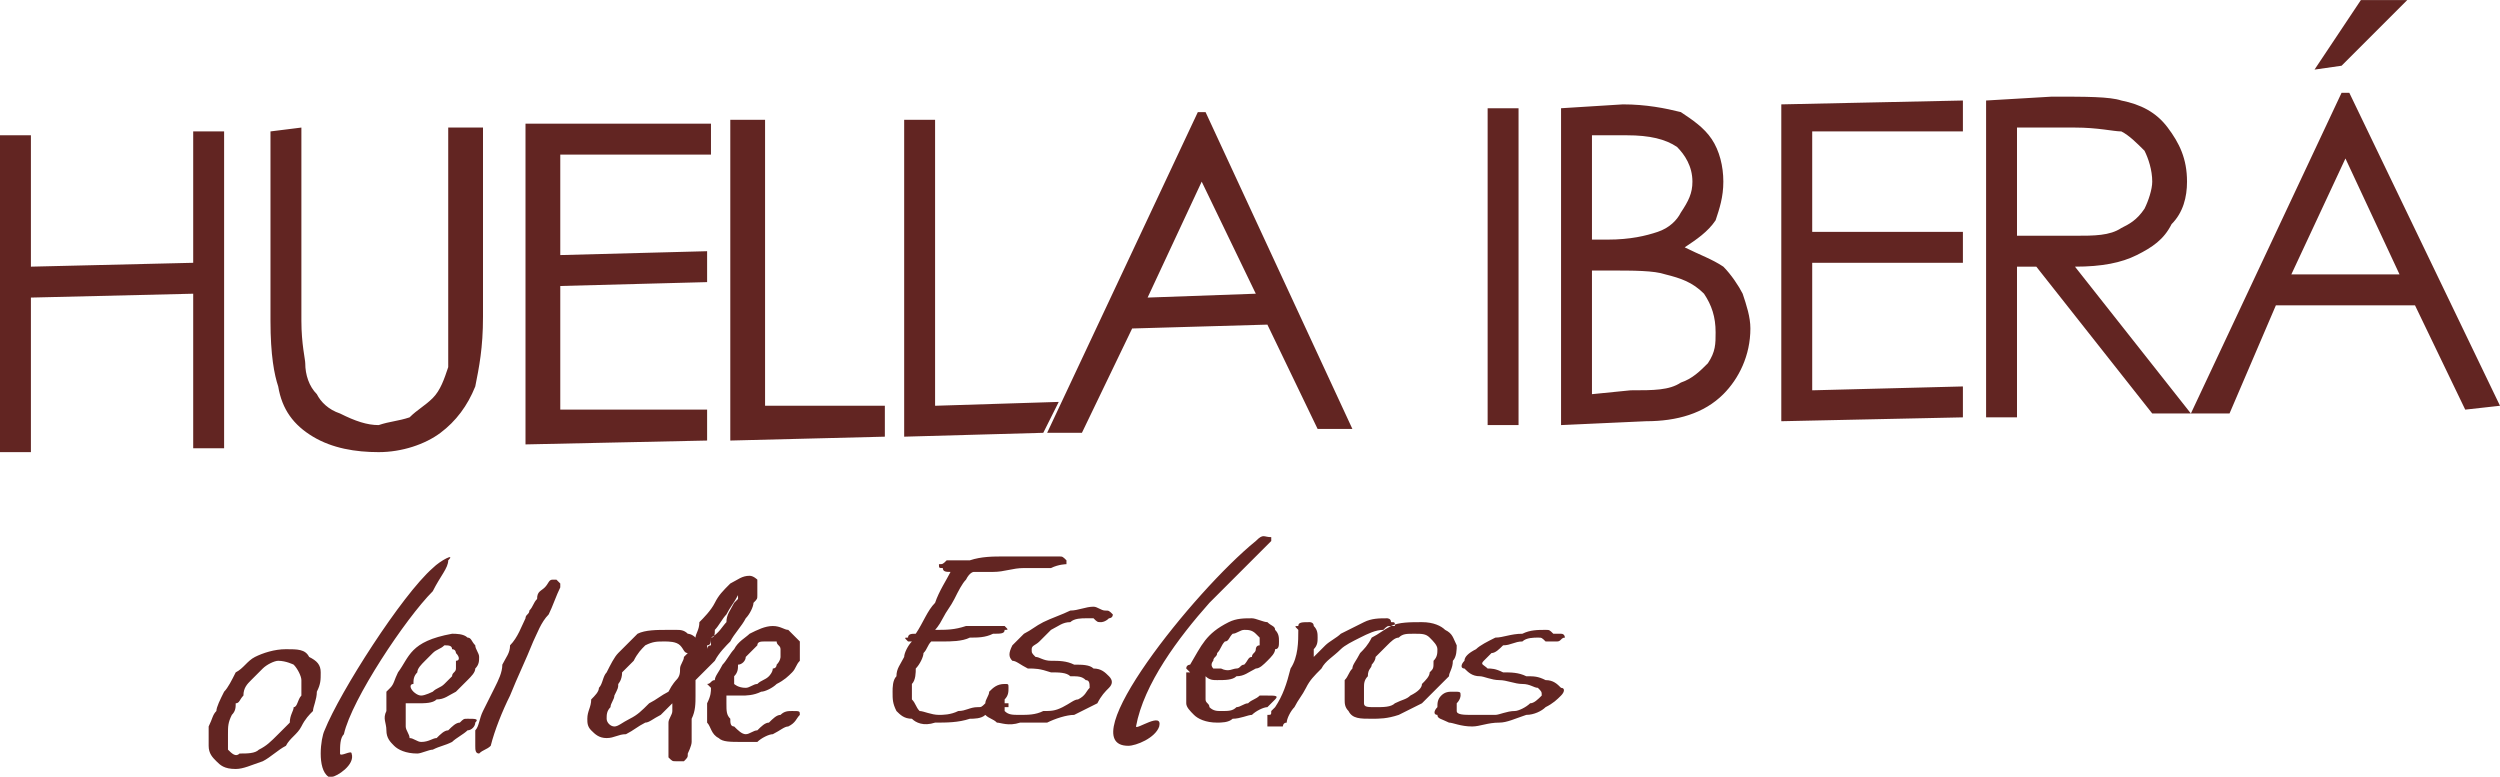
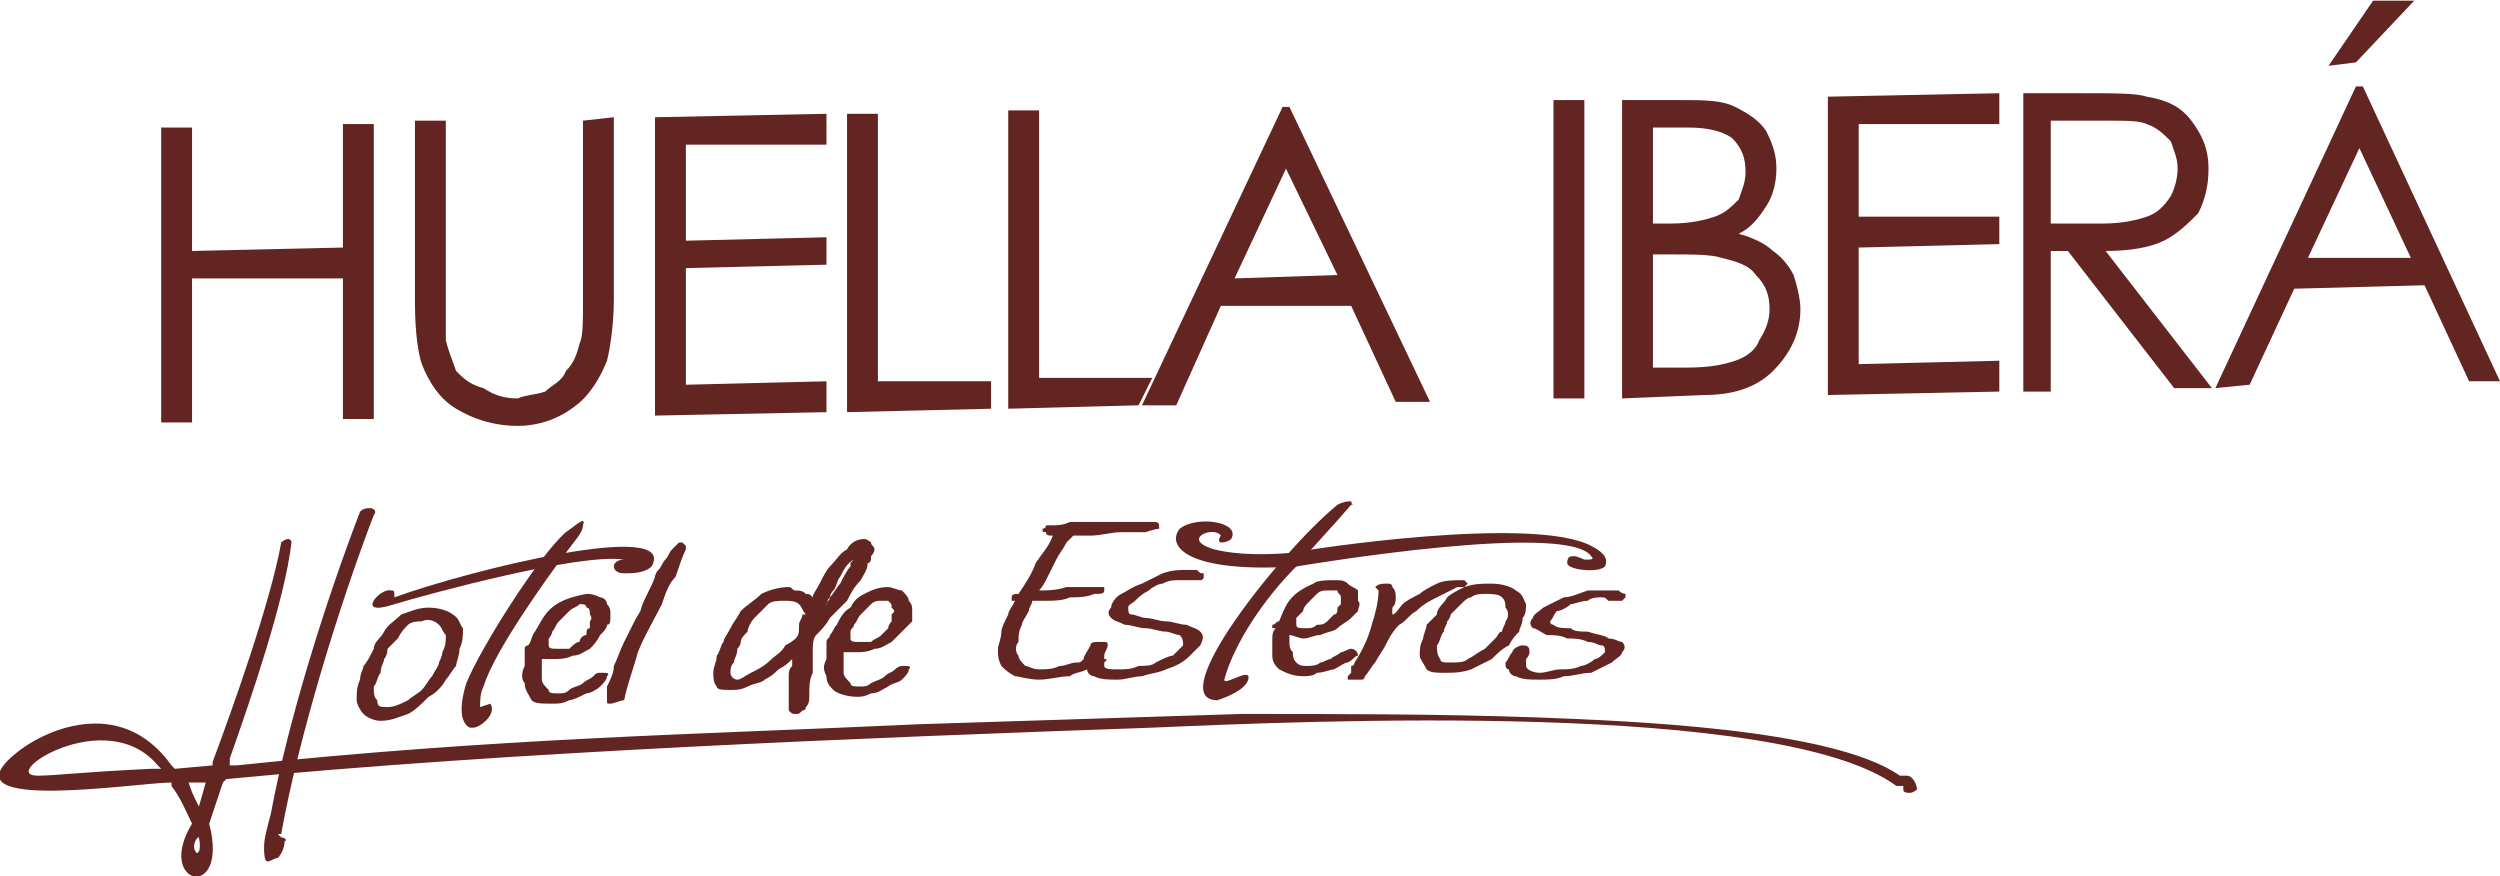
- <svg xmlns="http://www.w3.org/2000/svg" xml:space="preserve" width="63.466mm" height="19.719mm" version="1.1" style="shape-rendering:geometricPrecision; text-rendering:geometricPrecision; image-rendering:optimizeQuality; fill-rule:evenodd; clip-rule:evenodd" viewBox="0 0 647 201">
+ <svg xmlns="http://www.w3.org/2000/svg" xml:space="preserve" width="67.878mm" height="23.778mm" version="1.1" style="shape-rendering:geometricPrecision; text-rendering:geometricPrecision; image-rendering:optimizeQuality; fill-rule:evenodd; clip-rule:evenodd" viewBox="0 0 729 255">
  <defs>
    <style type="text/css">
   
    .fil0 {fill:#622522}
   
  </style>
  </defs>
  <g id="Capa_x0020_1">
-     <path class="fil0" d="M0 35l8 0 0 34 42 -1 0 -34 8 0 0 82 -8 0 0 -40 -42 1 0 40 -8 0 0 -82zm70 -1l8 -1 0 50c0,6 1,10 1,11 0,3 1,6 3,8 1,2 3,4 6,5 4,2 7,3 10,3 3,-1 5,-1 8,-2 2,-2 4,-3 6,-5 2,-2 3,-5 4,-8 0,-2 0,-6 0,-13l0 -49 9 0 0 49c0,8 -1,13 -2,18 -2,5 -5,9 -9,12 -4,3 -10,5 -16,5 -6,0 -12,-1 -17,-4 -5,-3 -8,-7 -9,-13 -1,-3 -2,-8 -2,-17l0 -49zm66 -2l48 0 0 8 -39 0 0 26 38 -1 0 8 -38 1 0 32 38 0 0 8 -47 1 0 -83zm53 -1l9 0 0 74 31 0 0 8 -40 1 0 -83zm45 0l8 0 0 74 32 -1 -4 8 -36 1 0 -82zm78 -2l38 82 -9 0 -13 -27 -35 1 -13 27 -9 0 39 -83 2 0zm-1 18l-14 30 28 -1 -14 -29zm74 -19l8 0 0 82 -8 0 0 -82zm19 0l16 -1c6,0 11,1 15,2 3,2 6,4 8,7 2,3 3,7 3,11 0,4 -1,7 -2,10 -2,3 -5,5 -8,7 4,2 7,3 10,5 2,2 4,5 5,7 1,3 2,6 2,9 0,7 -3,13 -7,17 -5,5 -12,7 -20,7l-22 1 0 -82zm8 7l0 27 4 0c6,0 10,-1 13,-2 3,-1 5,-3 6,-5 2,-3 3,-5 3,-8 0,-4 -2,-7 -4,-9 -3,-2 -7,-3 -13,-3l-9 0zm0 35l0 32 10 -1c6,0 10,0 13,-2 3,-1 5,-3 7,-5 2,-3 2,-5 2,-8 0,-4 -1,-7 -3,-10 -3,-3 -6,-4 -10,-5 -3,-1 -8,-1 -15,-1l-4 0zm49 -43l47 -1 0 8 -39 0 0 26 39 0 0 8 -39 0 0 33 39 -1 0 8 -47 1 0 -82zm53 -1l17 -1c9,0 15,0 18,1 5,1 9,3 12,7 3,4 5,8 5,14 0,4 -1,8 -4,11 -2,4 -5,6 -9,8 -4,2 -9,3 -16,3l30 38 -10 0 -30 -38 -5 0 0 39 -8 0 0 -82zm8 7l0 28 15 0c5,0 9,0 12,-2 2,-1 4,-2 6,-5 1,-2 2,-5 2,-7 0,-3 -1,-6 -2,-8 -2,-2 -4,-4 -6,-5 -2,0 -6,-1 -12,-1l-15 0zm86 -9l39 81 -9 1 -13 -27 -36 0 -12 28 -10 0 39 -83 2 0zm-1 17l-14 30 28 0 -14 -30zm4 -41l12 0 -17 17 -7 1 12 -18z" />
-     <path class="fil0" d="M56 184c0,-1 1,-3 2,-5 1,-1 2,-3 3,-5 2,-1 3,-3 5,-4 2,-1 5,-2 8,-2 3,0 5,0 6,2 2,1 3,2 3,4 0,2 0,3 -1,5 0,2 -1,4 -1,5 -1,1 -2,2 -3,4 -1,2 -3,3 -4,5 -2,1 -4,3 -6,4 -3,1 -5,2 -7,2 -3,0 -4,-1 -5,-2 -1,-1 -2,-2 -2,-4 0,-2 0,-3 0,-5 1,-2 1,-3 2,-4zm344 -21c1,0 1,0 2,1 2,0 2,0 2,0 1,0 1,1 1,1 -1,0 -1,1 -2,1 0,0 -1,0 -2,0 0,0 -1,0 -1,0 -1,-1 -1,-1 -2,-1 -1,0 -3,0 -4,1 -2,0 -3,1 -5,1 -1,1 -2,2 -3,2 -1,1 -2,2 -2,2 -1,1 0,1 1,2 1,0 2,0 4,1 2,0 4,0 6,1 2,0 3,0 5,1 2,0 3,1 4,2 1,0 1,1 0,2 -1,1 -2,2 -4,3 -1,1 -3,2 -5,2 -3,1 -5,2 -7,2 -3,0 -5,1 -7,1 -3,0 -5,-1 -6,-1 -2,-1 -3,-1 -3,-2 -1,0 -1,-1 0,-2 0,-1 0,-2 1,-3 1,-1 2,-1 3,-1 2,0 2,0 2,1 0,0 0,1 -1,2 0,1 0,2 0,2 0,1 2,1 4,1 2,0 4,0 6,0 1,0 3,-1 5,-1 1,0 3,-1 4,-2 1,0 2,-1 3,-2 0,-1 0,-1 -1,-2 -1,0 -2,-1 -4,-1 -2,0 -4,-1 -6,-1 -2,0 -4,-1 -5,-1 -2,0 -3,-1 -4,-2 -1,0 -1,-1 0,-2 0,-1 1,-2 3,-3 1,-1 3,-2 5,-3 2,0 4,-1 7,-1 2,-1 4,-1 6,-1zm-50 10c0,-1 1,-2 2,-4 1,-1 2,-2 3,-4 2,-1 3,-2 5,-3 2,-1 5,-1 8,-1 3,0 5,1 6,2 2,1 2,2 3,4 0,1 0,3 -1,4 0,2 -1,3 -1,4 -1,1 -2,2 -3,3 -1,1 -3,3 -4,4 -2,1 -4,2 -6,3 -3,1 -5,1 -7,1 -3,0 -5,0 -6,-2 -1,-1 -1,-2 -1,-3 0,-2 0,-3 0,-5 1,-1 1,-2 2,-3zm20 1c1,-1 1,-1 1,-3 1,-1 1,-2 1,-3 0,-1 -1,-2 -2,-3 -1,-1 -2,-1 -4,-1 -2,0 -3,0 -4,1 -1,0 -2,1 -3,2 -1,1 -2,2 -3,3 0,1 -1,2 -1,2 0,1 -1,1 -1,3 -1,1 -1,2 -1,3 0,2 0,3 0,4 0,1 1,1 3,1 2,0 4,0 5,-1 2,-1 3,-1 4,-2 2,-1 3,-2 3,-3 1,-1 2,-2 2,-3zm-41 14c0,0 -1,0 -1,0 0,0 0,-1 0,-1 0,-1 0,-1 0,-2 1,0 1,0 1,-1 0,0 1,-1 1,-1 2,-3 3,-6 4,-10 2,-3 2,-7 2,-10 0,0 0,0 0,0 -1,-1 -1,-1 0,-1 0,-1 1,-1 3,-1 0,0 1,0 1,1 1,1 1,2 1,3 0,1 0,2 -1,3 0,1 0,2 0,2 1,-1 2,-2 3,-3 1,-1 3,-2 4,-3 2,-1 4,-2 6,-3 2,-1 4,-1 6,-1 0,0 1,0 1,1 1,0 1,0 1,1 -1,0 -1,0 -1,0 -1,0 -1,0 -2,1 -2,0 -4,1 -6,2 -2,1 -4,2 -5,3 -2,2 -4,3 -5,5 -2,2 -3,3 -4,5 -1,2 -2,3 -3,5 -1,1 -2,3 -2,4 -1,0 -1,1 -1,1 -1,0 -2,0 -3,0zm-21 -14c-1,0 -1,0 -1,0 0,-1 0,-1 0,-1 0,-1 1,-1 1,-1 3,-5 4,-8 10,-11 2,-1 4,-1 6,-1 1,0 3,1 4,1 1,1 2,1 2,2 1,1 1,2 1,3 0,1 0,2 -1,2 0,1 -1,2 -2,3 -1,1 -2,2 -3,2 -2,1 -3,2 -5,2 -1,1 -3,1 -5,1 -1,0 -2,0 -3,-1 0,1 0,2 0,3 0,1 0,2 0,3 0,1 1,1 1,2 1,1 2,1 3,1 2,0 3,0 4,-1 1,0 2,-1 3,-1 1,-1 2,-1 3,-2 1,0 2,0 2,0 2,0 3,0 2,1 0,0 -1,1 -2,2 -1,0 -3,1 -4,2 -1,0 -3,1 -5,1 -1,1 -3,1 -4,1 -3,0 -5,-1 -6,-2 -1,-1 -2,-2 -2,-3 0,-2 0,-3 0,-5 0,-1 0,-3 0,-4 0,0 1,1 1,1zm-14 14c0,1 7,-4 6,0 -1,3 -6,5 -8,5 -15,0 17,-40 33,-53 2,-2 2,-1 4,-1 0,0 0,0 0,1 -6,6 -10,10 -16,16 -8,9 -17,21 -19,32zm28 -25c-1,0 -2,1 -3,1 -1,1 -1,2 -2,2 -1,1 -1,2 -2,3 0,1 -1,1 -1,2 0,0 -1,1 0,2 0,0 1,0 2,0 2,1 3,0 4,0 1,0 1,-1 2,-1 1,-1 1,-2 2,-2 0,-1 1,-1 1,-2 0,0 0,-1 1,-1 0,-1 0,-1 0,-2 -1,-1 -1,-1 -1,-1 -1,-1 -2,-1 -3,-1zm-39 -6c1,0 2,1 3,1 1,0 1,0 2,1 0,0 0,0 0,0 0,1 -1,1 -1,1 -1,1 -2,1 -2,1 -1,0 -1,0 -2,-1 -1,0 -1,0 -2,0 -1,0 -3,0 -4,1 -2,0 -3,1 -5,2 -1,1 -2,2 -3,3 -1,1 -2,1 -2,2 0,1 0,1 1,2 1,0 2,1 4,1 2,0 4,0 6,1 2,0 4,0 5,1 2,0 3,1 4,2 1,1 1,2 0,3 -1,1 -2,2 -3,4 -2,1 -4,2 -6,3 -2,0 -5,1 -7,2 -3,0 -5,0 -7,0 -3,1 -5,0 -6,0 -1,-1 -2,-1 -3,-2 -1,1 -3,1 -4,1 -3,1 -6,1 -9,1 -3,1 -5,0 -6,-1 -2,0 -3,-1 -4,-2 -1,-2 -1,-3 -1,-5 0,-1 0,-3 1,-4 0,-2 1,-3 2,-5 0,-1 1,-3 2,-4 -1,0 -1,0 -1,0 -1,-1 -1,-1 0,-1 0,-1 1,-1 2,-1 2,-3 3,-6 5,-8 1,-3 3,-6 4,-8 -1,0 -2,0 -2,-1 -1,0 -1,0 -1,-1 1,0 1,0 2,-1 0,0 1,0 1,0 1,0 3,0 5,0 3,-1 6,-1 9,-1 3,0 6,0 8,0 3,0 5,0 6,0 1,0 1,0 2,1 0,0 0,0 0,1 0,0 -2,0 -4,1 -2,0 -4,0 -7,0 -3,0 -5,1 -8,1 -3,0 -4,0 -5,0 0,0 -1,0 -2,2 -1,1 -2,3 -3,5 -1,2 -2,3 -3,5 -1,2 -2,3 -2,3 3,0 5,0 8,-1 3,0 6,0 8,0 1,0 2,0 2,0 1,1 1,1 0,1 0,1 -1,1 -3,1 -2,1 -4,1 -6,1 -2,1 -5,1 -7,1 -2,0 -3,0 -3,0 -1,1 -1,2 -2,3 0,1 -1,3 -2,4 0,1 0,3 -1,4 0,1 0,3 0,4 1,1 1,2 2,3 1,0 3,1 5,1 1,0 3,0 5,-1 2,0 3,-1 5,-1 1,0 1,0 2,-1 0,0 0,0 0,0 0,-1 1,-2 1,-3 1,-1 2,-2 4,-2 1,0 1,0 1,1 0,1 0,2 -1,3 0,0 0,0 0,1 0,0 0,0 1,0 0,0 0,0 0,1 0,0 -1,0 -1,0 0,0 0,1 0,1 1,1 2,1 4,1 2,0 4,0 6,-1 2,0 3,0 5,-1 2,-1 3,-2 4,-2 2,-1 2,-2 3,-3 0,-1 0,-2 -1,-2 -1,-1 -2,-1 -4,-1 -1,-1 -3,-1 -5,-1 -3,-1 -4,-1 -6,-1 -2,-1 -3,-2 -4,-2 -1,-1 -1,-2 0,-4 1,-1 2,-2 3,-3 2,-1 3,-2 5,-3 2,-1 5,-2 7,-3 2,0 4,-1 6,-1zm-99 21c0,0 0,0 0,0 0,0 -1,-1 -1,-1 1,0 1,-1 2,-1 0,-1 1,-2 2,-4 1,-1 2,-3 3,-4 1,-2 3,-3 4,-4 2,-1 4,-2 6,-2 2,0 3,1 4,1 1,1 2,2 3,3 0,1 0,2 0,3 0,1 0,2 0,2 -1,1 -1,2 -2,3 -1,1 -2,2 -4,3 -1,1 -3,2 -4,2 -2,1 -4,1 -5,1 -2,0 -3,0 -4,0 0,1 0,1 0,2 0,2 0,3 1,4 0,1 0,2 1,2 1,1 2,2 3,2 1,0 2,-1 3,-1 1,-1 2,-2 3,-2 1,-1 2,-2 3,-2 1,-1 2,-1 3,-1 2,0 2,0 2,1 -1,1 -1,2 -3,3 -1,0 -2,1 -4,2 -1,0 -3,1 -4,2 -2,0 -3,0 -4,0 -3,0 -5,0 -6,-1 -2,-1 -2,-3 -3,-4 0,-2 0,-3 0,-5 1,-2 1,-3 1,-4 0,0 0,0 0,0zm14 -12c-1,0 -2,0 -2,1 -1,1 -2,2 -3,3 0,1 -1,2 -2,2 0,1 0,2 -1,3 0,0 0,1 0,2 0,0 1,1 3,1 1,0 2,-1 3,-1 1,-1 2,-1 3,-2 0,0 1,-1 1,-2 1,0 1,-1 1,-1 1,-1 1,-2 1,-2 0,-1 0,-2 0,-2 0,-1 -1,-1 -1,-2 -1,0 -1,0 -3,0zm-23 -3c1,0 2,0 3,1 0,0 1,0 2,1 0,-1 1,-2 1,-4 1,-1 3,-3 4,-5 1,-2 2,-3 4,-5 2,-1 3,-2 5,-2 1,0 2,1 2,1 0,1 0,1 0,2 0,1 0,1 0,2 0,1 0,1 -1,2 0,1 -1,3 -2,4 -1,2 -3,4 -4,6 -1,1 -3,3 -4,5 -2,2 -3,3 -5,5 0,1 0,2 0,4 0,2 0,4 -1,6 0,2 0,4 0,6 0,1 -1,3 -1,3 0,1 0,1 -1,2 -1,0 -1,0 -2,0 -1,0 -1,0 -2,-1 0,0 0,-1 0,-2 0,-1 0,-2 0,-4 0,-1 0,-2 0,-3 0,-1 1,-2 1,-3 0,-1 0,-2 0,-2 -1,1 -2,2 -3,3 -2,1 -3,2 -4,2 -2,1 -3,2 -5,3 -2,0 -3,1 -5,1 -2,0 -3,-1 -4,-2 -1,-1 -1,-2 -1,-3 0,-2 1,-3 1,-5 1,-1 2,-2 2,-3 1,-1 1,-3 2,-4 1,-2 2,-4 3,-5 2,-2 3,-3 5,-5 2,-1 5,-1 8,-1 1,0 2,0 2,0 0,0 0,0 0,0zm-16 25c1,0 2,-1 4,-2 2,-1 3,-2 5,-4 2,-1 3,-2 5,-3 1,-2 2,-3 2,-3 1,-1 1,-2 1,-3 0,-1 1,-2 1,-3 0,0 0,0 1,-1 -1,0 -1,-1 -2,-2 -1,-1 -3,-1 -4,-1 -2,0 -3,0 -5,1 -1,1 -2,2 -3,4 -1,1 -2,2 -3,3 0,2 -1,3 -1,3 0,1 0,1 -1,3 0,1 -1,2 -1,3 -1,1 -1,2 -1,3 0,1 1,2 2,2zm17 -12c0,0 0,0 -1,0 1,0 1,0 1,0zm8 -11c0,1 0,1 0,2 -1,0 -1,1 -1,1 0,0 0,0 0,-1 1,0 1,-1 1,-2zm0 0c2,-1 3,-3 4,-4 0,-2 1,-3 2,-5 0,0 0,0 1,-1 0,0 0,0 0,-1 -1,2 -2,3 -3,5 -1,1 -2,3 -3,4 0,1 0,2 -1,2zm-5 14c0,0 0,0 1,0 -1,0 -1,0 -1,0zm-34 -27c-1,2 -2,5 -3,7 -2,2 -3,5 -4,7 -2,5 -4,9 -6,14 -2,4 -4,9 -5,13 -1,1 -2,1 -3,2 -1,0 -1,-1 -1,-2 0,-1 0,-2 0,-4 1,-1 1,-3 2,-5 1,-2 2,-4 3,-6 1,-2 2,-4 2,-6 1,-2 2,-3 2,-5 2,-2 3,-5 4,-7 0,-1 1,-1 1,-2 1,-1 1,-2 2,-3 0,-2 1,-2 2,-3 1,-1 1,-2 2,-2 0,0 1,0 1,0 0,0 1,1 1,1 0,0 0,0 0,1zm-44 28c-1,0 -1,0 -1,0 0,0 0,-1 0,-1 0,0 1,-1 1,-1 1,-1 1,-2 2,-4 3,-4 3,-8 14,-10 1,0 3,0 4,1 1,0 1,1 2,2 0,1 1,2 1,3 0,1 0,2 -1,3 0,1 -1,2 -2,3 -1,1 -2,2 -3,3 -2,1 -3,2 -5,2 -1,1 -3,1 -5,1 -1,0 -2,0 -3,0 0,1 0,1 0,3 0,1 0,2 0,3 0,1 1,2 1,3 1,0 2,1 3,1 2,0 3,-1 4,-1 1,-1 2,-2 3,-2 1,-1 2,-2 3,-2 1,-1 1,-1 2,-1 2,0 3,0 2,1 0,1 -1,2 -2,2 -1,1 -3,2 -4,3 -2,1 -3,1 -5,2 -1,0 -3,1 -4,1 -3,0 -5,-1 -6,-2 -1,-1 -2,-2 -2,-4 0,-2 -1,-3 0,-5 0,-2 0,-3 0,-4 0,0 0,0 1,0zm-12 10c-1,1 -1,3 -1,5 0,1 3,-1 3,0 1,3 -4,6 -5,6 -1,0 -1,0 -1,0 -3,-2 -2,-10 -1,-12 4,-10 20,-35 28,-42 2,-2 6,-4 4,-2 0,2 -2,4 -4,8 -7,7 -21,28 -23,37zm26 -23c-1,1 -2,1 -3,2 -1,1 -2,2 -2,2 -1,1 -2,2 -2,3 -1,1 -1,2 -1,3 -1,0 -1,1 0,2 0,0 1,1 2,1 1,0 3,-1 3,-1 1,-1 2,-1 3,-2 1,-1 1,-1 2,-2 0,-1 1,-1 1,-2 0,0 0,-1 0,-2 1,0 1,-1 0,-2 0,0 0,-1 -1,-1 0,-1 -1,-1 -2,-1zm-39 16c1,0 1,-2 2,-3 0,-1 0,-3 0,-4 0,-1 -1,-3 -2,-4 0,0 -2,-1 -4,-1 -1,0 -3,1 -4,2 -1,1 -2,2 -3,3 -1,1 -2,2 -2,4 -1,1 -1,2 -2,2 0,1 0,2 -1,3 -1,2 -1,3 -1,5 0,1 0,3 0,4 1,1 2,2 3,1 2,0 4,0 5,-1 2,-1 3,-2 5,-4 1,-1 2,-2 3,-3 0,-2 1,-3 1,-4z" />
+     <path class="fil0" d="M47 37l9 0 0 36 44 -1 0 -36 9 0 0 86 -9 0 0 -41 -44 0 0 42 -9 0 0 -86zm74 -2l9 0 0 53c0,6 0,10 0,11 1,4 2,6 3,9 2,2 4,4 8,5 3,2 6,3 10,3 2,-1 5,-1 8,-2 2,-2 5,-3 6,-6 2,-2 3,-4 4,-8 1,-2 1,-6 1,-13l0 -52 9 -1 0 53c0,7 -1,14 -2,18 -2,5 -5,10 -9,13 -5,4 -11,6 -17,6 -7,0 -13,-2 -18,-5 -5,-3 -8,-8 -10,-13 -1,-3 -2,-9 -2,-18l0 -53zm70 -1l50 -1 0 9 -41 0 0 28 41 -1 0 8 -41 1 0 34 41 -1 0 9 -50 1 0 -87zm56 -1l9 0 0 78 33 0 0 8 -42 1 0 -87zm47 -1l9 0 0 78 33 0 -4 8 -38 1 0 -87zm82 -1l41 86 -10 0 -13 -28 -38 0 -13 29 -10 0 41 -87 2 0zm-1 18l-15 32 30 -1 -15 -31zm78 -20l9 0 0 87 -9 0 0 -87zm20 0l17 0c7,0 12,0 16,2 4,2 7,4 9,7 2,4 3,7 3,11 0,4 -1,8 -3,11 -2,3 -4,6 -8,8 4,1 8,3 10,5 3,2 5,5 6,7 1,3 2,7 2,10 0,7 -3,13 -8,18 -5,5 -12,7 -20,7l-24 1 0 -87zm9 8l0 28 5 0c6,0 10,-1 13,-2 3,-1 5,-3 7,-5 1,-3 2,-5 2,-8 0,-4 -1,-7 -4,-10 -3,-2 -7,-3 -13,-3l-10 0zm0 37l0 33 10 0c7,0 11,-1 14,-2 3,-1 6,-3 7,-6 2,-3 3,-6 3,-9 0,-4 -1,-7 -4,-10 -2,-3 -6,-4 -10,-5 -3,-1 -8,-1 -16,-1l-4 0zm51 -46l50 -1 0 9 -41 0 0 27 41 0 0 8 -41 1 0 34 41 -1 0 9 -50 1 0 -87zm57 -1l17 0c10,0 16,0 19,1 6,1 10,3 13,7 3,4 5,8 5,14 0,5 -1,9 -3,13 -3,3 -6,6 -10,8 -4,2 -10,3 -17,3l31 40 -11 0 -31 -40 -5 0 0 41 -8 0 0 -87zm8 8l0 30 15 0c6,0 10,-1 13,-2 3,-1 5,-3 7,-6 1,-2 2,-5 2,-8 0,-3 -1,-5 -2,-8 -2,-2 -4,-4 -7,-5 -2,-1 -6,-1 -12,-1l-16 0zm91 -10l40 86 -9 0 -13 -28 -38 1 -13 28 -10 1 41 -88 2 0zm-1 18l-15 32 30 0 -15 -32zm4 -43l12 0 -17 18 -8 1 13 -19z" />
+     <path class="fil0" d="M105 149c-10,26 -21,61 -26,88 -1,4 -2,7 -2,10l0 0c0,1 0,4 1,4 1,0 2,-1 3,-1 1,-1 2,-3 2,-5 1,0 0,-1 -1,-1l-1 -1 1 0c5,-28 17,-67 27,-93l0 0 0 0c1,-1 0,-2 -1,-2 -1,0 -2,0 -3,1z" />
+     <path class="fil0" d="M559 230c0,-1 -1,-4 -3,-4l-1 0 -1 0c-20,-14 -81,-16 -106,-17 -29,-1 -57,-1 -86,-1 -31,1 -63,2 -94,3 -65,3 -123,4 -199,12l-2 0 0 -2c6,-17 16,-46 18,-63 0,0 0,-1 -1,-1 -1,0 -2,1 -2,1l0 0 0 0c-3,17 -14,48 -20,64l0 1 -11 1 -1 -1c-15,-21 -38,-10 -46,-3 -20,17 36,8 46,8l0 1c3,4 4,7 6,11 -11,18 11,23 5,0l0 0 0 0c2,-6 2,-6 4,-12l1 -1 0 0c83,-8 185,-12 270,-15 46,-2 183,-8 217,17 1,0 1,0 1,0l1 0 0 1c0,1 1,1 2,1 1,0 2,-1 2,-1zm-501 14c1,5 -1,5 -1,4 -1,-1 0,-4 1,-4zm-14 -20c-21,1 -28,2 -33,2 -12,0 20,-21 35,-3l1 1 -3 0zm16 4l-2 7c-2,-4 -2,-4 -3,-7l5 0z" />
+     <path class="fil0" d="M106 194c1,-1 2,-3 3,-5 0,-2 2,-3 3,-5 1,-2 3,-3 5,-5 3,-1 5,-2 8,-2 3,0 6,1 7,2 2,1 2,3 3,4 0,2 0,4 -1,6 0,2 -1,4 -1,5 -1,1 -2,3 -3,4 -1,2 -3,4 -5,5 -2,2 -4,4 -6,5 -3,1 -5,2 -8,2 -2,0 -4,-1 -5,-2 -1,-1 -2,-3 -2,-4 0,-2 0,-4 1,-6 0,-2 1,-3 1,-4zm363 -22c1,0 2,0 3,0 1,1 2,1 2,1 0,0 0,1 0,1 0,0 -1,1 -1,1 -1,0 -2,0 -2,0 -1,0 -1,0 -2,0 -1,-1 -1,-1 -2,-1 -1,0 -3,0 -4,1 -2,0 -4,1 -5,1 -1,1 -3,2 -4,2 -1,1 -1,2 -2,3 0,0 0,1 1,1 1,1 3,1 5,1 1,1 3,1 5,1 3,1 5,1 6,2 2,0 3,1 4,1 1,1 1,2 0,3 0,1 -2,2 -3,3 -2,1 -4,2 -6,3 -3,0 -5,1 -8,1 -2,1 -5,1 -7,1 -3,0 -5,0 -7,-1 -1,0 -2,-1 -2,-2 -1,0 -1,-1 -1,-2 1,-1 1,-2 2,-3 0,-1 2,-2 3,-2 2,0 2,1 2,2 0,0 0,1 -1,2 0,1 0,2 0,2 0,1 2,2 4,2 2,0 4,-1 6,-1 2,0 4,0 6,-1 1,0 3,-1 4,-2 1,0 2,-1 3,-2 0,-1 0,-2 -1,-2 -1,0 -2,-1 -4,-1 -2,-1 -4,-1 -6,-1 -2,-1 -4,-1 -6,-1 -2,-1 -3,-2 -4,-2 -1,-1 -1,-2 0,-3 0,-1 2,-2 3,-3 2,-1 4,-2 6,-3 2,0 4,-1 7,-2 2,0 4,0 6,0zm-53 10c1,-1 2,-2 3,-3 0,-2 2,-3 3,-5 1,-1 3,-2 5,-3 3,-1 5,-1 8,-1 3,0 6,1 7,2 2,1 2,2 3,4 0,1 0,3 -1,4 0,2 -1,3 -1,4 -1,1 -2,2 -3,4 -2,1 -3,2 -5,4 -2,1 -4,2 -6,3 -3,1 -5,1 -8,1 -2,0 -4,0 -5,-1 -1,-2 -2,-3 -2,-4 0,-2 0,-3 1,-5 0,-1 1,-3 1,-4zm22 2c0,-1 1,-2 1,-3 1,-1 1,-3 0,-4 0,-1 0,-2 -1,-3 -1,-1 -3,-1 -5,-1 -1,0 -3,0 -4,1 -1,0 -2,1 -3,2 -1,1 -2,2 -3,3 0,1 -1,2 -1,2 0,1 -1,2 -1,3 -1,1 -1,3 -2,4 0,1 0,3 1,4 0,1 1,1 3,1 2,0 4,0 5,-1 2,-1 3,-2 5,-3 1,-1 2,-2 3,-3 1,-1 1,-2 2,-2zm-43 14c-1,0 -1,0 -2,0 0,0 0,-1 0,-1 0,0 1,-1 1,-1 0,-1 0,-1 0,-2 1,0 1,-1 1,-1 2,-3 4,-7 5,-11 1,-3 2,-7 2,-10 0,0 0,0 -1,-1 0,0 0,0 0,0 1,-1 2,-1 4,-1 0,0 1,0 1,1 1,1 1,2 1,3 0,1 0,2 -1,3 0,1 0,2 0,2 1,0 2,-2 3,-3 1,-1 3,-2 5,-3 1,-1 3,-2 5,-3 2,-1 5,-1 7,-1 0,0 1,0 1,0 1,1 1,1 1,1 -1,1 -1,1 -1,1 -1,0 -1,0 -2,0 -2,1 -4,2 -6,3 -2,1 -4,2 -6,4 -2,1 -3,3 -5,4 -2,2 -3,4 -4,6 -1,2 -2,3 -3,5 -1,1 -2,3 -3,4 0,0 0,1 -1,1 0,0 -1,0 -2,0zm-23 -15c0,0 0,0 -1,0 0,0 0,-1 0,-1 1,0 1,-1 2,-1 2,-5 3,-8 10,-11 1,-1 4,-1 6,-1 2,0 3,0 4,1 1,1 2,1 3,2 0,1 0,2 0,3 1,1 0,2 0,3 0,0 -1,1 -2,2 -1,1 -3,2 -4,3 -1,1 -3,1 -5,2 -2,0 -3,1 -5,1 -1,0 -3,-1 -4,-1 0,1 0,1 0,2 0,1 0,2 1,3 0,1 0,2 1,3 1,1 2,1 3,1 1,0 3,0 4,-1 1,0 2,-1 3,-1 1,-1 2,-1 3,-2 1,0 2,-1 3,-1 1,0 2,1 2,2 -1,0 -1,1 -3,2 -1,0 -2,1 -4,2 -1,0 -3,1 -5,1 -1,1 -3,1 -4,1 -3,0 -5,-1 -7,-2 -1,-1 -2,-2 -2,-4 0,-1 0,-3 0,-4 0,-2 0,-3 1,-4 0,0 0,0 0,0zm-15 15c0,2 8,-4 7,0 -1,3 -6,5 -9,6 -16,0 18,-43 35,-57 2,-1 3,-1 4,-1 0,1 1,1 0,1 -6,7 -10,11 -16,18 -9,9 -18,22 -21,33zm30 -26c-1,0 -2,0 -3,1 -1,1 -2,2 -2,2 -1,1 -2,2 -2,3 -1,1 -1,1 -2,2 0,1 0,1 0,2 0,1 1,1 3,1 1,0 2,0 3,-1 1,0 2,0 3,-1 1,-1 1,-1 2,-2 1,0 1,-1 1,-2 0,0 1,-1 1,-1 0,-1 0,-1 0,-2 0,-1 -1,-1 -1,-2 -1,0 -2,0 -3,0zm-41 -6c1,0 2,0 3,0 1,1 1,1 2,1 0,0 0,1 0,1 0,1 -1,1 -1,1 -1,0 -2,0 -3,0 0,0 -1,0 -1,0 -1,0 -1,0 -2,0 -2,0 -3,0 -5,1 -1,0 -3,1 -4,2 -2,1 -3,2 -4,3 -1,1 -2,1 -2,2 0,1 0,2 1,2 1,0 3,1 4,1 2,0 4,1 6,1 2,0 4,1 6,1 2,1 3,1 4,2 1,1 1,2 0,4 -1,1 -2,2 -3,3 -2,2 -4,3 -7,4 -2,1 -4,1 -7,2 -2,0 -5,1 -7,1 -3,0 -5,0 -7,-1 -1,0 -2,-1 -2,-2 -2,1 -4,1 -5,2 -3,0 -6,1 -9,1 -3,0 -6,-1 -7,-1 -2,-1 -3,-2 -4,-3 -1,-2 -1,-3 -1,-5 0,-1 1,-3 1,-5 0,-1 1,-3 2,-5 0,-1 1,-2 2,-4 0,0 -1,0 -1,0 0,-1 0,-1 0,-1 0,-1 1,-1 2,-1 2,-3 4,-6 5,-9 2,-3 4,-5 5,-8 -1,0 -2,0 -2,-1 -1,0 -1,0 -1,-1 0,0 1,0 1,-1 1,0 2,0 2,0 1,0 3,0 5,-1 3,0 6,0 9,0 3,0 7,0 9,0 3,0 5,0 6,0 1,0 2,0 2,1 0,0 0,0 0,1 0,0 -1,0 -4,1 -2,0 -4,0 -7,0 -3,0 -6,1 -9,1 -2,0 -4,0 -5,0 0,0 -1,1 -2,2 -1,2 -2,3 -3,5 -1,2 -2,4 -3,6 -1,2 -2,3 -2,3 2,0 5,0 8,-1 4,0 6,0 9,0 1,0 1,0 2,0 0,0 0,1 0,1 0,1 -1,1 -3,1 -2,1 -5,1 -7,1 -2,1 -5,1 -7,1 -2,0 -3,0 -4,0 0,1 -1,2 -1,3 -1,2 -2,3 -2,4 -1,2 -1,3 -1,5 -1,1 -1,3 0,4 0,1 1,2 2,3 1,0 2,1 4,1 2,0 4,0 6,-1 2,0 3,-1 5,-1 1,0 1,0 2,-1 0,0 0,0 0,0 0,-1 1,-2 2,-4 0,-1 1,-1 3,-1 2,0 2,0 2,1 0,1 -1,2 -1,3 0,0 0,0 0,0 0,1 0,1 0,1 1,0 1,0 0,1 0,0 0,0 0,0 0,0 0,1 0,1 0,1 2,1 4,1 2,0 4,0 6,-1 2,0 4,0 5,-1 2,-1 4,-2 5,-2 1,-1 2,-2 3,-3 0,-1 0,-2 -1,-3 -1,0 -3,-1 -4,-1 -2,0 -4,-1 -6,-1 -2,0 -4,-1 -6,-1 -2,-1 -3,-1 -4,-2 -1,-1 -1,-2 0,-3 0,-1 1,-3 3,-4 2,-1 3,-2 6,-3 2,-1 4,-2 6,-3 3,-1 5,-1 7,-1zm-105 22c0,0 0,0 0,0 0,-1 0,-1 0,-1 0,-1 1,-1 1,-2 1,-1 1,-2 2,-3 1,-2 2,-4 4,-5 1,-2 2,-3 4,-4 2,-1 4,-2 7,-2 1,0 3,1 4,1 1,1 2,2 2,3 1,1 1,2 1,3 0,1 0,2 0,3 -1,1 -2,2 -3,3 -1,1 -2,2 -3,3 -2,1 -3,2 -5,2 -2,1 -4,1 -5,1 -2,0 -3,0 -4,0 0,0 0,1 0,2 0,2 0,3 0,4 0,1 1,2 2,3 0,1 1,1 3,1 1,0 2,0 3,-1 2,-1 3,-1 4,-2 1,-1 2,-1 3,-2 1,-1 2,-1 2,-1 2,0 3,0 2,1 0,1 -1,2 -2,3 -1,1 -3,1 -4,2 -2,1 -3,2 -5,2 -2,1 -3,1 -4,1 -3,0 -6,-1 -7,-2 -1,-1 -2,-2 -2,-4 -1,-2 -1,-3 0,-5 0,-2 0,-3 0,-5 0,1 0,1 0,1zm16 -13c-1,0 -2,0 -3,1 -1,1 -2,2 -3,3 -1,1 -1,2 -2,3 0,1 -1,1 -1,2 0,1 0,2 0,2 0,1 1,1 3,1 1,0 2,0 3,0 1,-1 2,-1 3,-2 1,-1 1,-1 2,-2 0,-1 1,-2 1,-2 0,-1 0,-1 0,-2 1,-1 1,-1 0,-2 0,-1 0,-1 -1,-2 0,0 -1,0 -2,0zm-25 -3c1,0 2,0 3,1 1,0 1,0 2,1 0,-1 1,-2 2,-4 1,-2 2,-4 3,-5 2,-2 3,-4 5,-5 1,-2 3,-3 5,-3 1,0 2,1 2,1 0,1 1,1 1,2 0,1 -1,2 -1,2 0,1 0,2 -1,2 0,2 -1,3 -2,5 -2,2 -3,4 -4,6 -2,2 -3,3 -5,5 -1,2 -3,4 -4,5 -1,1 -1,3 -1,5 0,2 0,4 0,6 -1,2 -1,4 -1,6 0,2 0,3 -1,4 0,0 0,1 -1,1 -1,1 -1,1 -2,1 -1,0 -1,0 -2,-1 0,-1 0,-2 0,-3 0,-1 0,-2 0,-3 0,-1 0,-3 0,-4 0,-1 0,-2 1,-3 0,-1 0,-2 0,-2 -1,1 -2,2 -4,3 -1,1 -2,2 -4,3 -1,1 -3,1 -5,2 -2,1 -3,1 -5,1 -2,0 -4,0 -4,-1 -1,-1 -1,-3 -1,-4 0,-2 1,-3 1,-5 1,-1 1,-3 2,-4 0,-1 1,-2 2,-4 1,-2 2,-3 3,-5 2,-2 4,-3 6,-5 2,-1 5,-2 8,-2 1,0 1,1 2,1 0,0 0,0 0,0zm-17 26c1,0 2,-1 4,-2 2,-1 4,-2 6,-4 1,-1 3,-2 4,-4 2,-1 3,-2 3,-2 1,-1 1,-2 1,-4 0,-1 1,-2 1,-3 0,0 1,0 1,0 -1,-1 -1,-2 -2,-3 -1,-1 -3,-1 -4,-1 -2,0 -4,0 -5,1 -2,2 -3,3 -4,4 -1,1 -2,3 -2,4 -1,1 -2,2 -2,3 0,0 0,1 -1,2 0,2 -1,3 -1,4 -1,1 -1,2 -1,3 0,1 1,2 2,2zm18 -13c0,0 0,0 -1,1 1,-1 1,-1 1,-1zm9 -11c0,1 -1,1 -1,2 0,0 0,1 0,1 0,0 0,0 0,0 0,-1 0,-2 1,-3zm0 0c1,-1 2,-3 3,-4 1,-2 2,-4 3,-5 0,0 0,-1 0,-1 1,-1 1,-1 1,-1 -2,1 -3,3 -4,5 -1,1 -1,3 -2,4 -1,1 -1,2 -1,2zm-6 15c1,0 1,0 1,-1 0,1 0,1 -1,1zm-36 -29c-1,2 -2,5 -3,8 -2,2 -3,5 -4,8 -2,4 -5,9 -7,14 -1,4 -3,9 -4,14 -1,0 -3,1 -4,1 -1,0 -1,0 -1,-1 0,-1 0,-3 0,-4 1,-2 2,-4 2,-6 1,-2 2,-5 3,-7 1,-2 2,-4 3,-6 1,-2 2,-3 2,-4 1,-3 3,-6 4,-9 0,0 0,-1 1,-2 1,-1 1,-2 2,-3 1,-1 1,-2 2,-3 1,-1 2,-2 2,-2 1,0 1,0 1,0 1,1 1,1 1,1 0,0 0,1 0,1zm-47 30c0,0 0,0 0,0 0,0 0,-1 0,-1 0,-1 1,-1 1,-1 1,-1 1,-3 2,-4 3,-5 4,-9 15,-11 1,0 2,0 4,1 1,0 2,1 2,2 1,1 1,2 1,3 0,2 0,3 -1,3 0,1 -1,2 -2,3 -1,2 -2,3 -3,4 -2,1 -3,2 -5,2 -2,1 -4,1 -6,1 -1,0 -2,0 -3,0 0,1 0,1 0,3 0,1 0,2 0,3 0,1 1,2 2,3 0,1 1,1 3,1 1,0 2,0 3,-1 1,-1 3,-1 4,-2 1,-1 2,-1 3,-2 1,-1 1,-1 2,-1 2,0 3,0 2,1 0,1 -1,2 -2,3 -1,1 -3,2 -4,2 -2,1 -4,2 -5,2 -2,1 -3,1 -5,1 -3,0 -5,0 -6,-1 -1,-2 -2,-3 -2,-5 -1,-1 -1,-3 0,-5 0,-2 0,-3 0,-4 0,0 0,0 0,0zm-12 10c-1,2 -1,4 -1,6 0,0 3,-1 3,-1 2,3 -3,7 -5,7 -1,0 -1,0 -1,0 -4,-2 -2,-10 -1,-13 4,-10 21,-37 29,-44 3,-2 6,-5 5,-2 0,2 -2,4 -5,8 -6,8 -21,29 -24,39zm28 -24c-1,1 -2,1 -3,2 -1,1 -2,2 -3,3 -1,1 -1,2 -2,3 0,1 -1,2 -1,2 0,1 0,2 0,2 0,1 1,1 3,1 1,0 2,0 3,0 1,-1 2,-2 3,-2 0,-1 1,-2 2,-2 0,-1 0,-2 1,-2 0,-1 0,-2 0,-2 1,-1 0,-2 0,-2 0,-1 0,-2 -1,-2 0,-1 -1,-1 -2,-1zm-41 17c0,0 1,-2 1,-3 1,-2 1,-3 1,-5 -1,-1 -1,-2 -2,-3 -1,-1 -3,-2 -5,-1 -1,0 -3,0 -4,1 -1,1 -2,2 -3,4 -1,1 -2,2 -3,3 0,2 -1,3 -1,3 0,1 -1,2 -1,4 -1,1 -1,3 -2,4 0,2 0,3 1,4 0,2 1,2 3,2 2,0 4,-1 6,-2 1,-1 3,-2 4,-3 1,-1 2,-3 3,-4 1,-2 2,-3 2,-4z" />
+     <path class="fil0" d="M356 156c-2,-3 -12,1 -2,4 4,1 11,2 23,1 4,-1 70,-11 87,-2 4,2 5,4 4,6 -2,2 -11,1 -11,-1 0,-2 1,-2 2,-2 1,0 3,1 3,1 2,0 3,0 2,-1 -7,-10 -80,2 -86,3 -32,2 -38,-6 -34,-11 5,-4 18,-2 15,3 -1,1 -5,2 -3,-1z" />
+     <path class="fil0" d="M115 174c22,-8 83,-23 75,-9 -2,2 -6,2 -8,2 -2,0 -3,-1 -3,-2 0,-1 1,-2 3,-2 0,0 0,0 0,0 -13,-2 -57,10 -67,13 -12,4 -4,-5 -1,-4 1,0 1,0 1,2z" />
  </g>
</svg>
